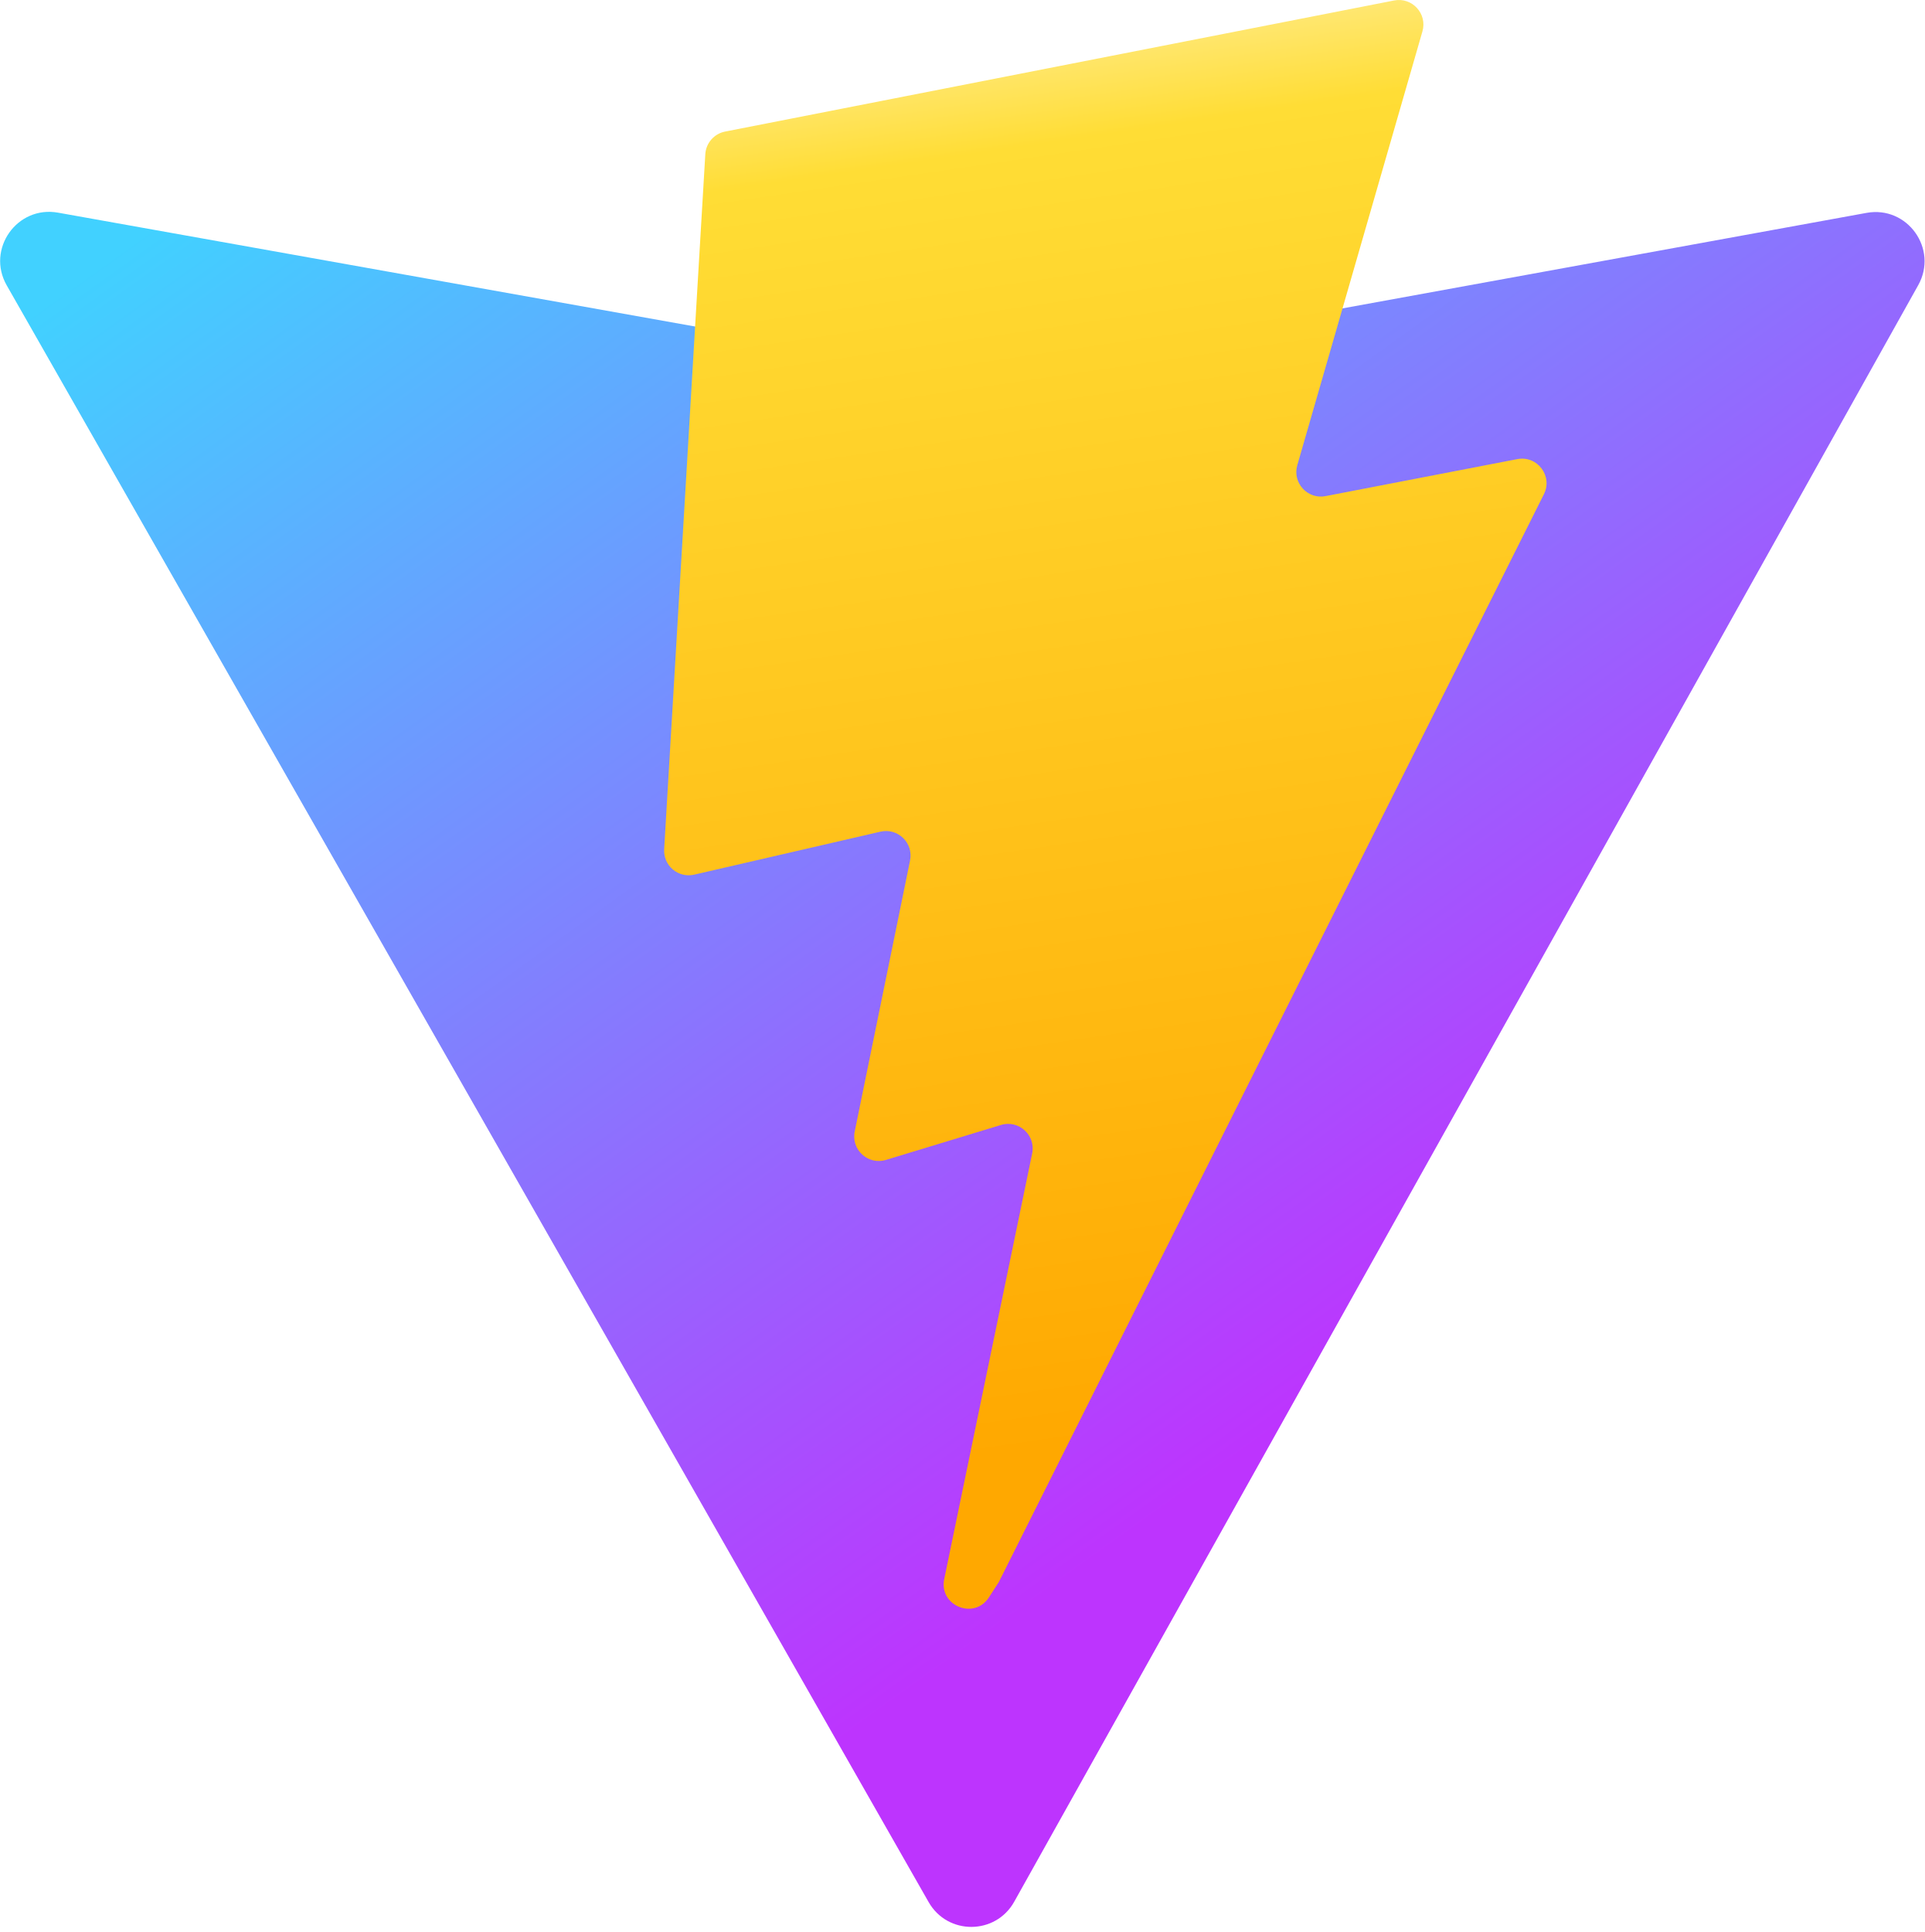
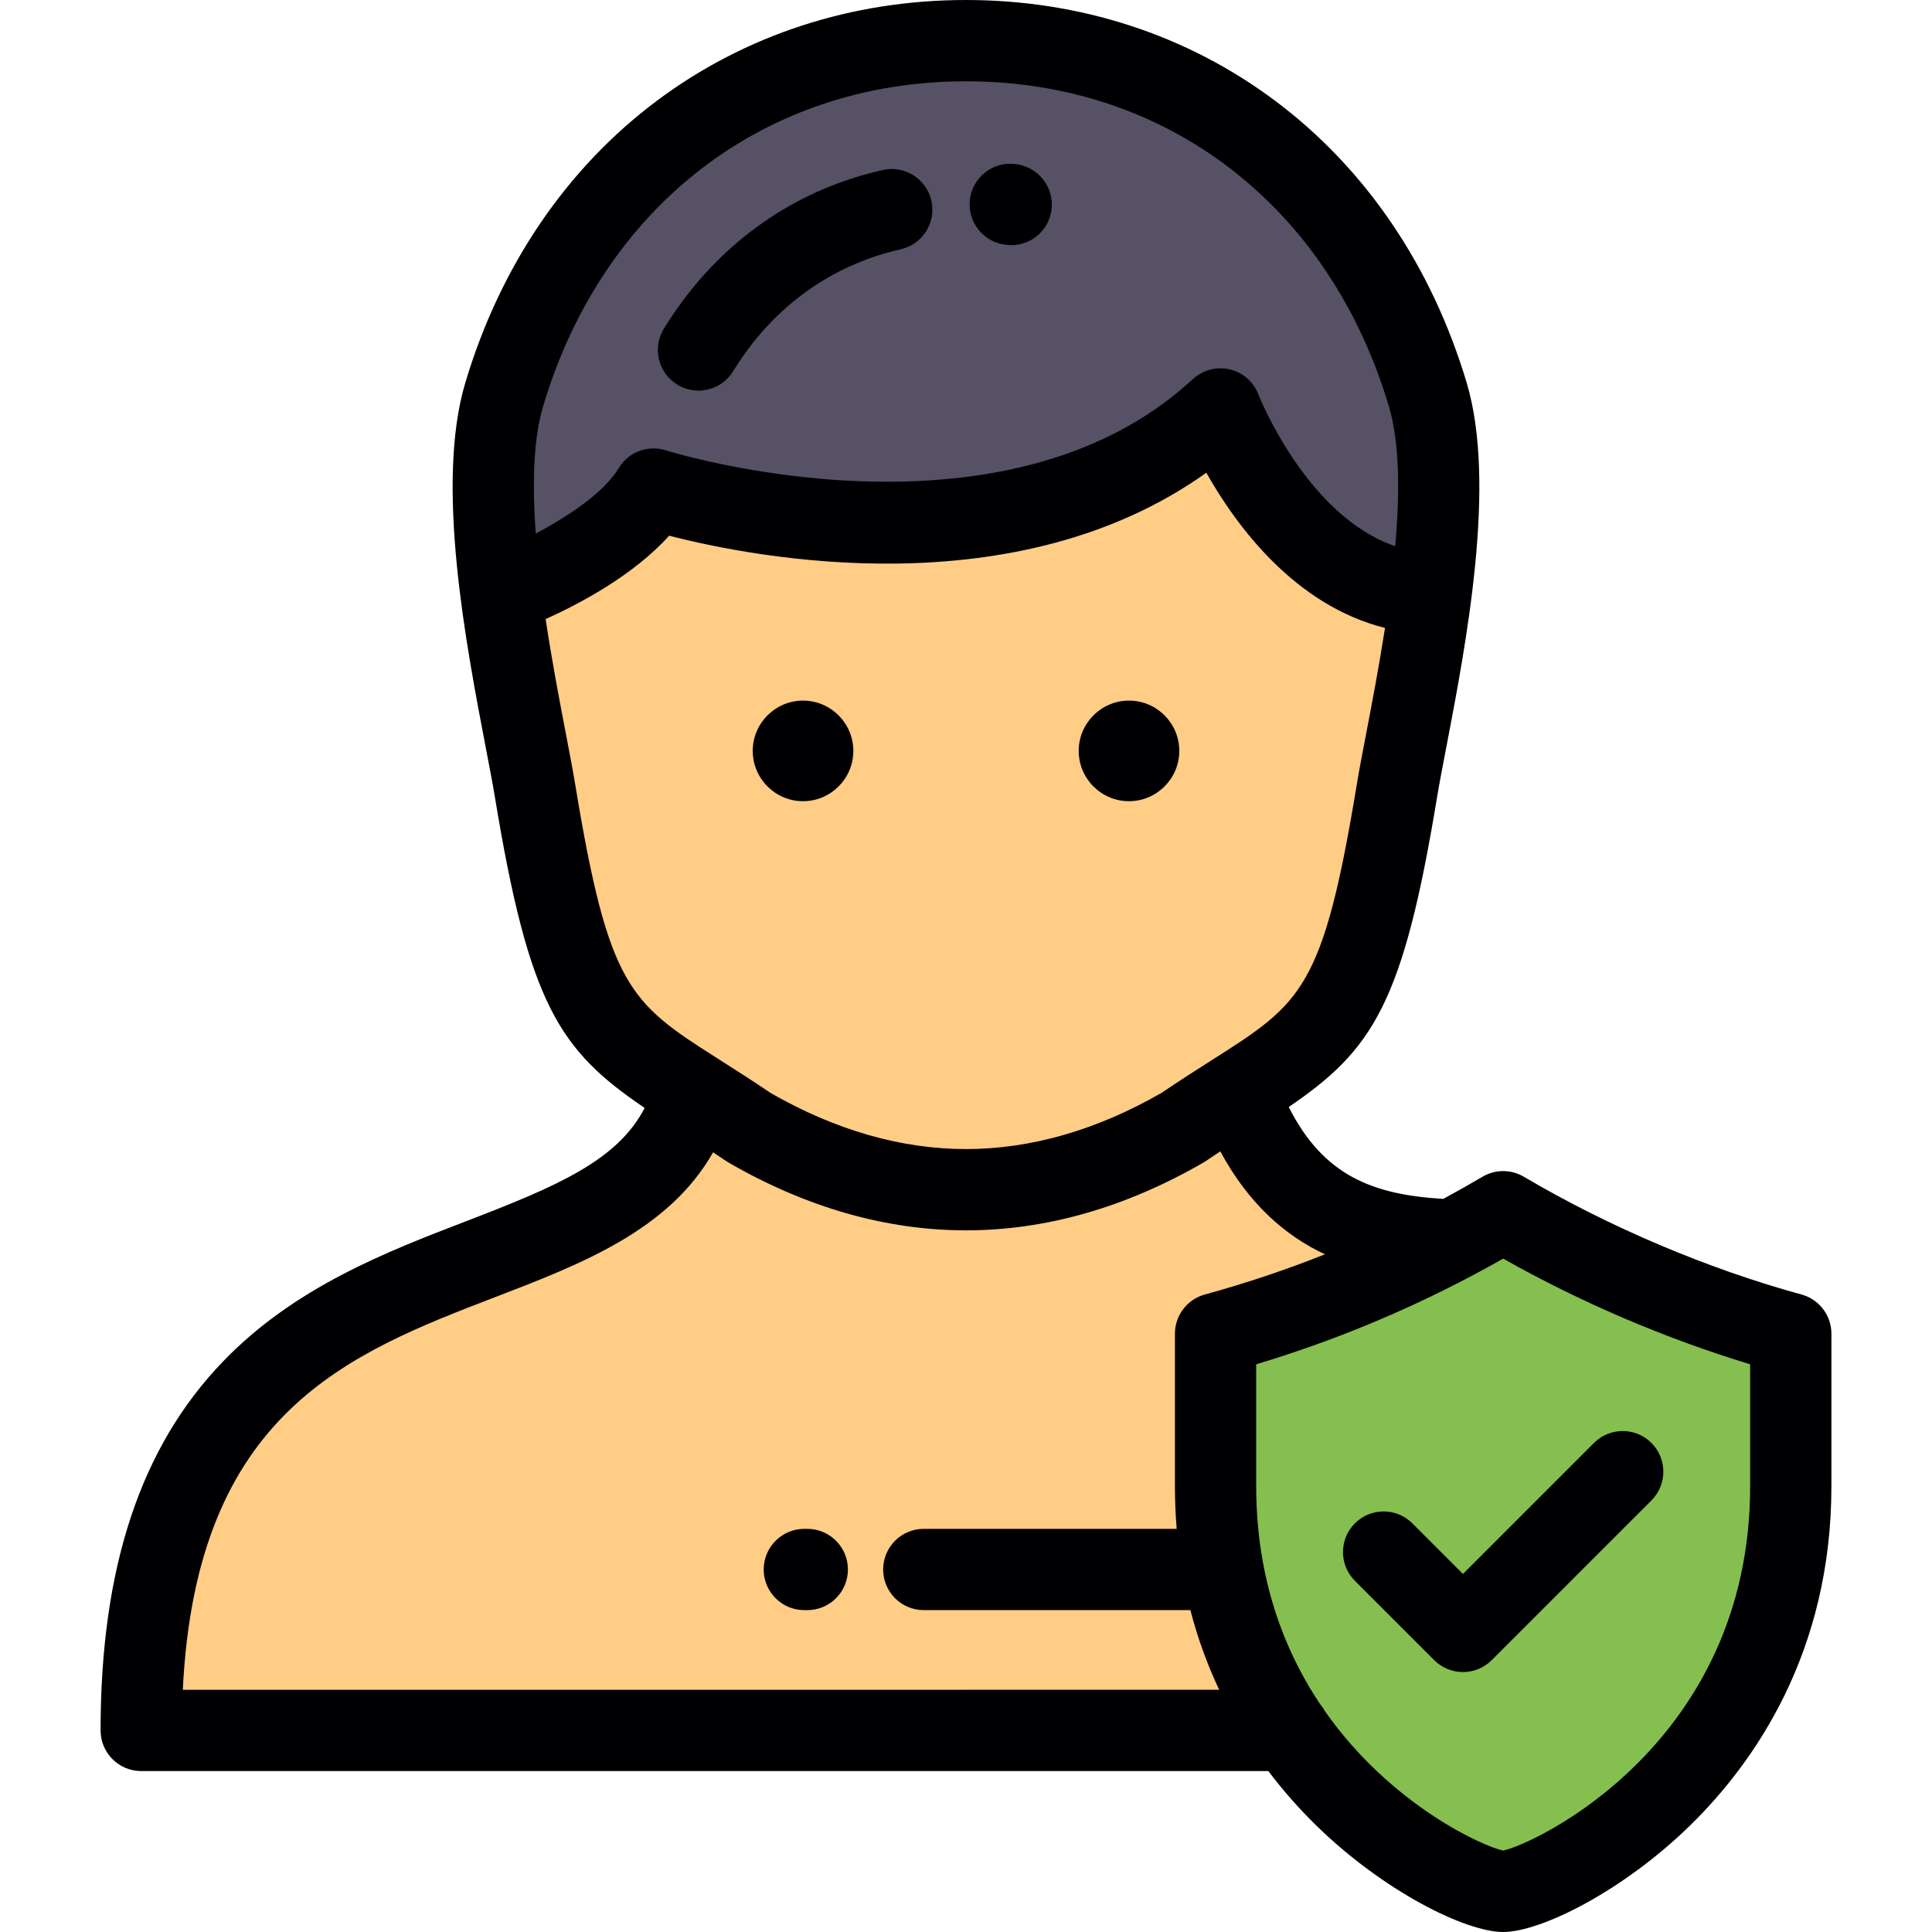
- <svg xmlns="http://www.w3.org/2000/svg" aria-hidden="true" role="img" class="iconify iconify--logos" width="31.88" height="32" preserveAspectRatio="xMidYMid meet" viewBox="0 0 256 257">
-   <defs>
-     <linearGradient id="IconifyId1813088fe1fbc01fb466" x1="-.828%" x2="57.636%" y1="7.652%" y2="78.411%">
-       <stop offset="0%" stop-color="#41D1FF" />
-       <stop offset="100%" stop-color="#BD34FE" />
-     </linearGradient>
-     <linearGradient id="IconifyId1813088fe1fbc01fb467" x1="43.376%" x2="50.316%" y1="2.242%" y2="89.03%">
-       <stop offset="0%" stop-color="#FFEA83" />
-       <stop offset="8.333%" stop-color="#FFDD35" />
-       <stop offset="100%" stop-color="#FFA800" />
-     </linearGradient>
-   </defs>
-   <path fill="url(#IconifyId1813088fe1fbc01fb466)" d="M255.153 37.938L134.897 252.976c-2.483 4.44-8.862 4.466-11.382.048L.875 37.958c-2.746-4.814 1.371-10.646 6.827-9.67l120.385 21.517a6.537 6.537 0 0 0 2.322-.004l117.867-21.483c5.438-.991 9.574 4.796 6.877 9.62Z" />
-   <path fill="url(#IconifyId1813088fe1fbc01fb467)" d="M185.432.063L96.44 17.501a3.268 3.268 0 0 0-2.634 3.014l-5.474 92.456a3.268 3.268 0 0 0 3.997 3.378l24.777-5.718c2.318-.535 4.413 1.507 3.936 3.838l-7.361 36.047c-.495 2.426 1.782 4.5 4.151 3.78l15.304-4.649c2.372-.72 4.652 1.36 4.15 3.788l-11.698 56.621c-.732 3.542 3.979 5.473 5.943 2.437l1.313-2.028l72.516-144.72c1.215-2.423-.88-5.186-3.54-4.672l-25.505 4.922c-2.396.462-4.435-1.77-3.759-4.114l16.646-57.705c.677-2.35-1.37-4.583-3.769-4.113Z" />
+ <svg xmlns="http://www.w3.org/2000/svg" height="800px" width="800px" version="1.1" id="Layer_1" viewBox="0 0 512 512" xml:space="preserve">
+   <g>
+     <path style="fill:#85BF4F;" d="M322.136,353.449v40.41c0,26.994,8.316,48.376,19.501,64.724   c20.229,29.562,49.862,42.647,56.716,42.647c10.647,0,76.221-31.556,76.221-107.37v-40.41c-25.556-7.005-52.292-18.2-76.221-32.328   c-4.434,2.618-8.906,5.117-13.419,7.501C365.002,339.147,344.23,347.395,322.136,353.449z" />
+     <g>
+       <path style="fill:#FFCD85;" d="M322.136,393.859v-40.41c22.094-6.054,42.866-14.302,62.799-24.827    c-25.893-0.991-45.371-8.564-56.896-39.291c-4.304,2.733-9.113,5.772-14.533,9.449c-38.149,22.027-76.94,21.985-115.012,0.004    c-5.418-3.675-10.23-6.715-14.532-9.453c-17.469,65.191-146.535,22.026-146.535,169.249h218.572l85.639,0.002    C330.452,442.235,322.136,420.853,322.136,393.859z" />
+       <path style="fill:#FFCD85;" d="M198.494,298.784c38.072,21.981,76.864,22.023,115.012-0.004    c5.421-3.677,10.229-6.716,14.531-9.451c24.684-15.709,32.558-21.417,42.157-79.718c1.82-11.067,6.35-31.339,9.016-52.32    c-37.514-1.061-55.779-48.917-55.779-48.917c-55.811,51.647-150.237,21.232-150.237,21.232    c-9.996,16.659-40.404,27.685-40.404,27.685c2.666,20.983,7.195,41.255,9.015,52.32c9.599,58.298,17.475,64.007,42.157,79.72    C188.263,292.068,193.074,295.11,198.494,298.784z" />
+     </g>
+     <path style="fill:#565164;" d="M173.194,129.607c0,0,94.426,30.415,150.237-21.232c0,0,18.265,47.857,55.777,48.917   c2.432-19.143,3.31-38.879-0.835-52.755c-17.786-59.55-66.518-93.763-122.373-93.767c-55.856,0-104.585,34.22-122.375,93.767   c-4.146,13.876-3.267,33.612-0.835,52.755C132.79,157.292,163.197,146.267,173.194,129.607z" />
+     <g>
+       <path style="fill:#000003;" d="M179.47,101.914c1.76,1.081,3.706,1.597,5.632,1.597c3.618,0,7.152-1.822,9.185-5.131    c1.032-1.677,2.129-3.324,3.26-4.892c10.237-14.178,24.463-23.661,41.14-27.424c5.803-1.31,9.444-7.075,8.136-12.877    c-1.311-5.802-7.078-9.446-12.877-8.136c-21.878,4.937-40.504,17.326-53.864,35.829c-1.443,1.998-2.838,4.09-4.145,6.218    C172.821,92.165,174.403,98.798,179.47,101.914z" />
+       <path style="fill:#000003;" d="M266.48,64.856c0.044,0.006,0.151,0.02,0.176,0.024c0.467,0.06,0.928,0.089,1.387,0.089    c5.314,0,9.895-3.945,10.614-9.358c0.782-5.879-3.388-11.291-9.267-12.097c-0.179-0.024-0.355-0.046-0.532-0.066    c-5.917-0.625-11.216,3.668-11.838,9.583C256.401,58.906,260.627,64.173,266.48,64.856z" />
+       <path style="fill:#000003;" d="M477.421,343.06c-24.938-6.834-51.074-17.918-73.591-31.213c-3.377-1.994-7.572-1.995-10.95,0    c-3.454,2.039-6.921,3.988-10.403,5.871c-18.551-1.1-31.726-6.061-40.95-24.353c22.307-15.171,30.314-27.458,39.293-82.002    c0.56-3.401,1.403-7.8,2.381-12.892c5.367-27.983,13.48-70.272,5.49-97.014c-9.253-30.978-26.81-56.828-50.777-74.755    C314.563,9.235,286.237,0.002,255.999,0c-30.238,0-58.562,9.232-81.914,26.699c-23.967,17.928-41.526,43.777-50.781,74.756    c-7.987,26.734,0.124,69.02,5.491,97.001c0.978,5.099,1.821,9.501,2.382,12.906c9.03,54.841,17.077,66.966,39.661,82.254    c-7.189,13.938-23.255,20.769-47.132,29.948c-21.353,8.209-45.553,17.513-64.549,37.182    c-21.871,22.647-32.502,54.649-32.502,97.835c0,5.948,4.822,10.77,10.77,10.77h218.572h80.129    c4.165,5.519,8.471,10.284,12.587,14.317c17.86,17.5,39.674,28.332,49.639,28.332c9.968,0,31.78-10.833,49.64-28.332    c17.039-16.695,37.35-45.826,37.35-89.808v-40.412C485.345,348.595,482.101,344.342,477.421,343.06z M143.944,107.62    c15.863-53.096,58.8-86.08,112.054-86.08c53.261,0.004,96.198,32.988,112.055,86.081c2.882,9.645,2.935,23.058,1.696,37.119    c-23.512-7.957-36.123-39.86-36.257-40.205c-1.275-3.342-4.126-5.833-7.609-6.647c-3.482-0.812-7.143,0.154-9.768,2.583    c-50.444,46.679-138.744,19.165-139.62,18.885c-4.767-1.536-9.96,0.417-12.537,4.71c-3.803,6.338-13.099,12.648-21.981,17.317    C141.037,128.558,141.292,116.493,143.944,107.62z M152.432,207.863c-0.606-3.683-1.475-8.216-2.481-13.465    c-1.648-8.588-3.686-19.219-5.349-30.333c9.033-4.072,23.313-11.628,32.729-22.1c22.718,5.864,91.819,19.382,142.358-16.687    c7.919,14.053,23.411,35.121,47.352,41.135c-1.594,10.262-3.461,20.014-4.993,27.998c-1.006,5.242-1.874,9.77-2.48,13.451    c-8.945,54.336-14.584,57.923-38.322,73.02c-3.97,2.525-8.457,5.379-13.454,8.759c-17.203,9.87-34.628,14.872-51.795,14.872    c-17.167-0.001-34.59-5.003-51.789-14.868c-4.994-3.38-9.481-6.234-13.449-8.757c-0.34-0.215-0.673-0.429-1.005-0.64    c-0.023-0.014-0.046-0.029-0.069-0.043C166.846,265.669,161.242,261.373,152.432,207.863z M255.999,447.811H48.448    c3.548-73.595,43.903-89.116,82.987-104.142c22.591-8.685,45.82-17.623,57.54-38.296c1.133,0.75,2.289,1.522,3.473,2.324    l0.66,0.414c20.621,11.906,41.779,17.943,62.887,17.944c0,0,0.002,0,0.003,0c21.106,0,42.266-6.039,62.893-17.948l0.659-0.414    c1.314-0.891,2.59-1.742,3.842-2.568c7.582,14.025,17.243,22.352,27.72,27.28c-10.335,4.121-20.905,7.662-31.822,10.653    c-4.68,1.282-7.923,5.535-7.923,10.388v40.412c0,3.885,0.166,7.648,0.467,11.302h-67.02c-5.948,0-10.77,4.822-10.77,10.77    s4.822,10.77,10.77,10.77h70.648c1.994,7.674,4.613,14.7,7.635,21.109h-67.098V447.811z M463.805,393.859    c0,68.166-57.184,94.913-65.451,96.554c-5.197-1.032-29.718-11.989-47.218-36.913c-0.365-0.68-0.802-1.313-1.299-1.896    c-6.822-10.204-12.422-22.641-15.144-37.563c-0.022-0.121-0.039-0.242-0.065-0.362c-1.105-6.179-1.724-12.775-1.724-19.822    v-32.303c19.833-5.968,38.65-13.687,57.008-23.384c0.018-0.01,0.036-0.019,0.055-0.028c2.806-1.484,5.604-3.01,8.391-4.587    c20.601,11.608,42.977,21.177,65.445,27.99v32.312H463.805z" />
+       <path style="fill:#000003;" d="M374.291,403.702c-4.206-4.206-11.025-4.206-15.232,0c-4.205,4.206-4.205,11.025,0,15.232    l21.024,21.024c2.103,2.103,4.859,3.155,7.616,3.155c2.756,0,5.513-1.052,7.614-3.155l42.336-42.333    c4.205-4.206,4.206-11.025,0-15.231c-4.205-4.206-11.025-4.206-15.232,0l-34.718,34.717L374.291,403.702z" />
+       <path style="fill:#000003;" d="M213.938,405.161h-0.781c-5.948,0-10.77,4.822-10.77,10.77s4.822,10.77,10.77,10.77h0.781    c5.948,0,10.77-4.822,10.77-10.77C224.708,409.983,219.886,405.161,213.938,405.161z" />
+       <path style="fill:#000003;" d="M212.813,212.326c7.341,0,13.33-5.987,13.33-13.33s-5.989-13.329-13.33-13.329    c-7.343,0-13.33,5.987-13.33,13.329C199.483,206.339,205.469,212.326,212.813,212.326z" />
+       <path style="fill:#000003;" d="M299.194,212.326c7.342,0,13.33-5.987,13.33-13.33s-5.987-13.329-13.33-13.329    c-7.341,0-13.33,5.987-13.33,13.329C285.864,206.339,291.852,212.326,299.194,212.326z" />
+     </g>
+   </g>
</svg>
